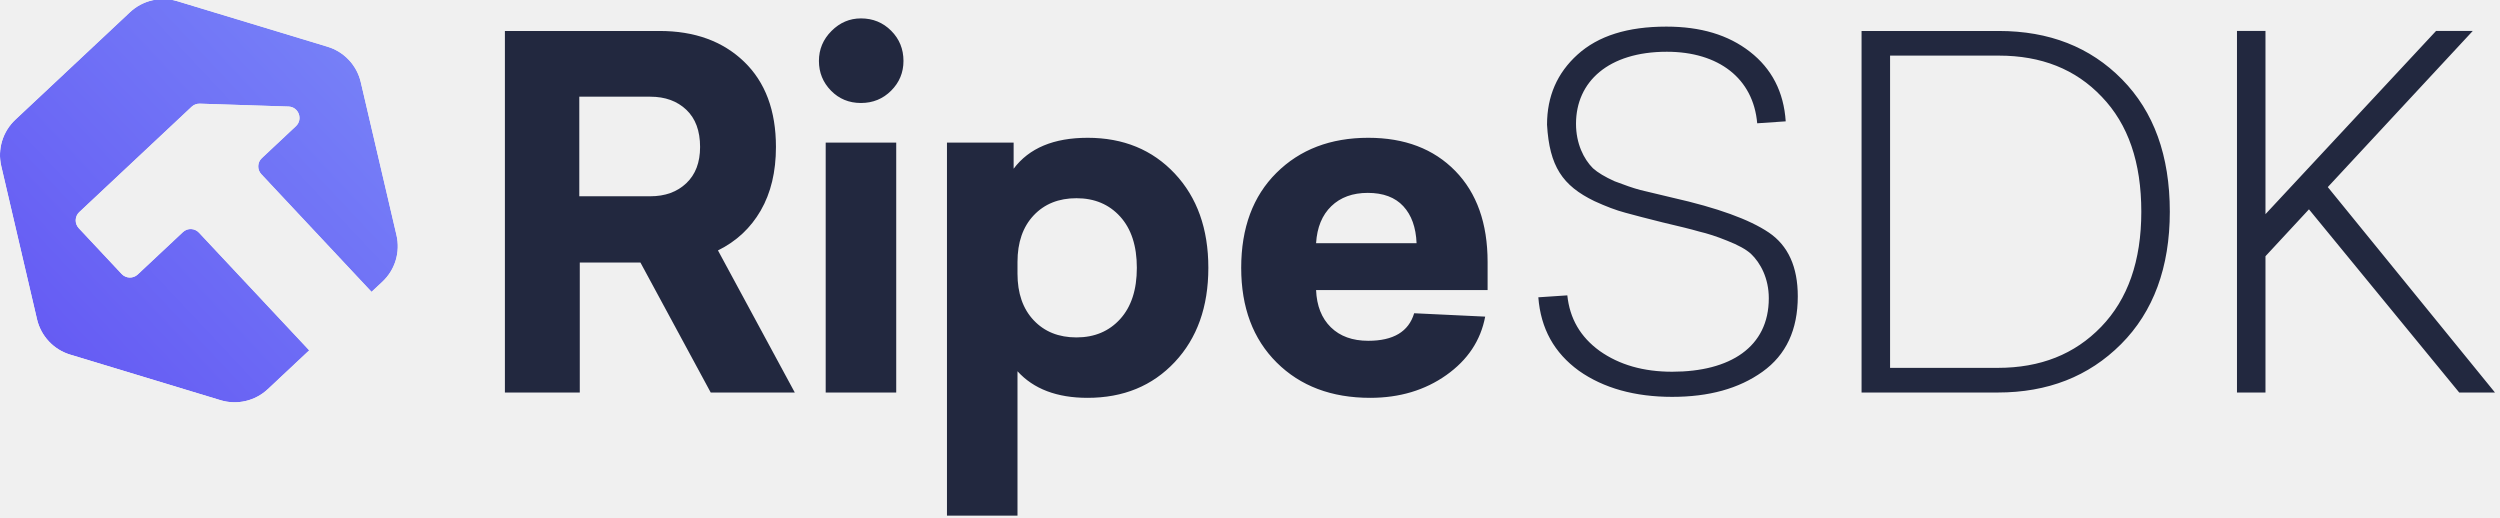
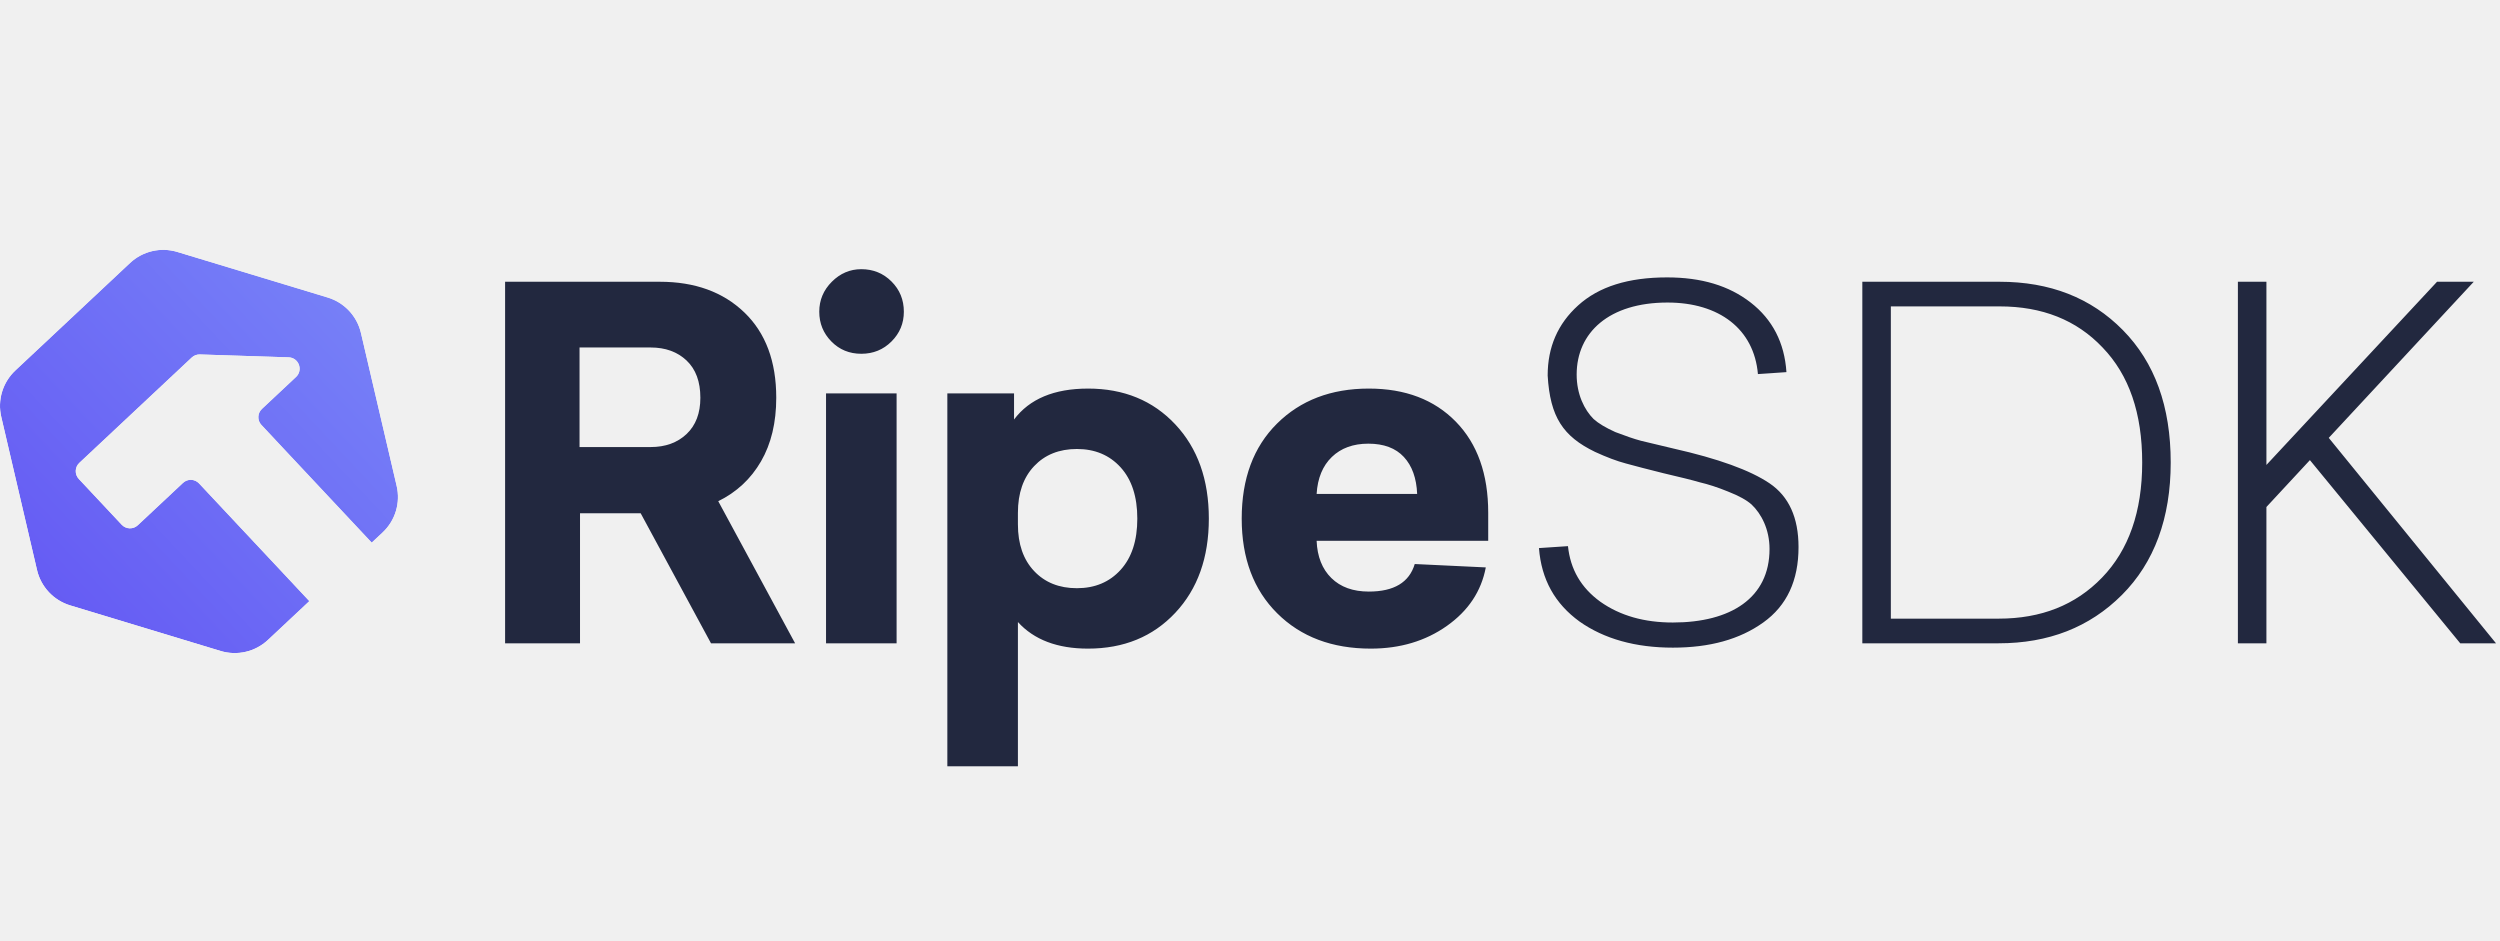
- <svg xmlns="http://www.w3.org/2000/svg" xmlns:xlink="http://www.w3.org/1999/xlink" width="319" height="66">
+ <svg xmlns="http://www.w3.org/2000/svg" xmlns:xlink="http://www.w3.org/1999/xlink" width="319" height="120" viewBox="0 0 319 120">
  <defs>
-     <path id="a" d="M0 66.118h318.36V.188H0z" />
-     <path d="M16.586 1.863L1.958 15.578a6.195 6.195 0 00-1.796 5.928l4.56 19.532a6.19 6.19 0 004.233 4.518l19.187 5.816a6.189 6.189 0 006.029-1.408l5.285-4.955-14.07-15.02a1.448 1.448 0 00-2.047-.065l-5.767 5.406c-.583.548-1.5.518-2.047-.066l-5.474-5.844a1.451 1.451 0 01.065-2.049l14.341-13.445a1.447 1.447 0 011.037-.391l11.317.367c1.29.041 1.886 1.623.944 2.506l-4.346 4.075a1.45 1.45 0 00-.066 2.05L47.41 37.55l1.39-1.3a6.199 6.199 0 001.795-5.929l-4.56-19.531a6.194 6.194 0 00-4.233-4.52L22.615.454a6.188 6.188 0 00-6.028 1.409" id="c" />
-     <linearGradient x1="-12.522%" y1="109.421%" x2="114.042%" y2="-10.864%" id="d">
+     <path id="a" d="M0 66.118h318.49V.188H0z" />
+     <path d="M16.593 1.863L1.96 15.578a6.193 6.193 0 00-1.797 5.928l4.561 19.532a6.191 6.191 0 004.236 4.518l19.195 5.816a6.193 6.193 0 006.031-1.408l5.288-4.955-14.076-15.02a1.449 1.449 0 00-2.048-.065l-5.77 5.406a1.449 1.449 0 01-2.047-.066l-5.477-5.844a1.45 1.45 0 01.066-2.049l14.346-13.445a1.448 1.448 0 011.038-.391l11.321.367c1.29.041 1.887 1.623.944 2.506l-4.348 4.075a1.449 1.449 0 00-.066 2.05L47.431 37.55l1.39-1.301a6.197 6.197 0 001.795-5.929l-4.561-19.53a6.195 6.195 0 00-4.236-4.52L22.624.454a6.192 6.192 0 00-6.03 1.409" id="c" />
+     <linearGradient x1="-12.574%" y1="109.421%" x2="114.095%" y2="-10.864%" id="d">
      <stop stop-color="#6050F2" offset="0%" />
      <stop stop-color="#7C8CF9" offset="100%" />
    </linearGradient>
  </defs>
  <g fill="none" fill-rule="evenodd">
-     <g transform="translate(0 -.306)">
-       <path d="M73.918 25.35h9.063c1.89 0 3.421-.554 4.592-1.665 1.172-1.11 1.758-2.65 1.758-4.625 0-2.055-.586-3.64-1.758-4.75-1.17-1.11-2.702-1.665-4.592-1.665h-9.063v12.706zm16.769 25.041l-8.97-16.59H73.98v16.59h-9.555V4.258h19.728c4.479 0 8.076 1.306 10.788 3.916 2.714 2.612 4.07 6.24 4.07 10.886 0 3.166-.648 5.87-1.942 8.11-1.295 2.241-3.115 3.938-5.457 5.089l9.803 18.132H90.687z" fill="#22283F" />
+     <g transform="translate(0 31.694)">
+       <path d="M73.949 25.35h9.066c1.89 0 3.423-.554 4.595-1.665 1.171-1.11 1.757-2.65 1.757-4.625 0-2.055-.586-3.64-1.757-4.75-1.172-1.11-2.704-1.665-4.595-1.665h-9.066v12.706zm16.775 25.041l-8.973-16.59H74.01v16.59h-9.56V4.258h19.736c4.481 0 8.08 1.306 10.794 3.916 2.714 2.612 4.07 6.24 4.07 10.886 0 3.166-.647 5.87-1.942 8.11-1.295 2.241-3.116 3.938-5.46 5.089l9.808 18.132H90.724z" fill="#22283F" />
      <mask id="b" fill="#fff">
        <use xlink:href="#a" />
      </mask>
-       <path d="M105.358 50.391h9V18.504h-9v31.887zm4.5-47.737c1.52 0 2.805.524 3.853 1.573 1.049 1.048 1.572 2.333 1.572 3.854 0 1.48-.523 2.745-1.572 3.794-1.048 1.048-2.332 1.573-3.853 1.573-1.52 0-2.796-.525-3.822-1.573-1.028-1.05-1.541-2.313-1.541-3.794 0-1.48.534-2.754 1.603-3.823 1.067-1.07 2.32-1.604 3.76-1.604zm27.496 22.944c-2.26 0-4.08.73-5.456 2.189-1.377 1.46-2.066 3.444-2.066 5.951v1.48c0 2.51.689 4.494 2.066 5.953 1.376 1.46 3.195 2.189 5.456 2.189 2.301 0 4.162-.78 5.58-2.344 1.417-1.562 2.127-3.74 2.127-6.537 0-2.796-.71-4.975-2.128-6.538-1.417-1.562-3.278-2.343-5.579-2.343m1.417-7.71c4.563 0 8.272 1.522 11.128 4.564 2.857 3.043 4.286 7.052 4.286 12.027s-1.429 8.985-4.286 12.026c-2.856 3.044-6.565 4.565-11.128 4.565-3.904 0-6.884-1.131-8.939-3.392v18.44h-9V18.505h8.507v3.33c1.974-2.63 5.117-3.946 9.432-3.946m35.758 7.029c-1.933 0-3.483.567-4.655 1.697-1.17 1.131-1.818 2.704-1.942 4.719h12.823c-.082-2.015-.647-3.588-1.695-4.719-1.048-1.13-2.559-1.697-4.531-1.697zm15.289 12.398h-21.886c.081 2.015.709 3.599 1.88 4.748 1.173 1.152 2.764 1.727 4.778 1.727 3.207 0 5.158-1.17 5.857-3.515l9.063.431c-.576 3.045-2.23 5.531-4.963 7.464-2.733 1.932-5.97 2.899-9.71 2.899-4.932 0-8.909-1.5-11.93-4.503-3.02-3.001-4.53-7.03-4.53-12.088 0-5.098 1.5-9.138 4.5-12.119 3-2.98 6.905-4.472 11.713-4.472 4.645 0 8.343 1.409 11.098 4.224 2.753 2.818 4.13 6.692 4.13 11.627v3.577zM223.294 6.91c2.775 2.158 4.316 5.12 4.563 8.88l-3.638.248c-.494-5.736-4.932-9.128-11.53-9.128-7.459 0-11.59 3.823-11.59 9.19 0 2.528.987 4.502 2.158 5.672.617.557 1.542 1.111 2.774 1.666 1.296.494 2.344.864 3.268 1.11l4.131.988c5.734 1.296 9.803 2.774 12.27 4.44 2.464 1.666 3.698 4.38 3.698 8.142 0 4.255-1.48 7.462-4.502 9.621-3.02 2.16-6.842 3.207-11.528 3.207-4.747 0-8.754-1.11-11.899-3.33-3.144-2.282-4.87-5.366-5.179-9.375l3.7-.247c.308 2.96 1.664 5.305 4.13 7.093 2.528 1.788 5.61 2.652 9.248 2.652 7.398 0 12.331-3.145 12.331-9.375 0-2.528-1.048-4.503-2.281-5.674-.617-.556-1.604-1.11-3.021-1.666-1.357-.554-2.528-.924-3.577-1.171-1.047-.308-2.589-.678-4.684-1.173-2.035-.492-3.576-.924-4.748-1.232-1.172-.309-2.466-.802-3.946-1.481-4.069-1.973-5.733-4.44-6.041-9.745 0-3.638 1.294-6.599 3.883-8.943 2.652-2.406 6.413-3.577 11.344-3.577 4.377 0 7.892 1.049 10.666 3.208m17.879.492v39.843h13.747c5.426 0 9.803-1.727 13.194-5.242 3.391-3.515 5.117-8.388 5.117-14.679 0-6.29-1.665-11.162-5.055-14.68-3.33-3.515-7.707-5.242-13.132-5.242h-13.871zm-3.638-3.144h17.509c6.412 0 11.652 2.034 15.72 6.167 4.07 4.132 6.104 9.744 6.104 16.9 0 7.092-2.095 12.766-6.227 16.899-4.13 4.132-9.37 6.167-15.72 6.167h-17.386V4.258zm59.492 19.92l21.332 26.213h-4.563l-19.173-23.375-5.548 5.983v17.392h-3.637V4.257h3.637v23.375l21.763-23.375h4.684z" fill="#22283F" mask="url(#b)" />
+       <path d="M105.402 50.391h9.004V18.504h-9.004v31.887zm4.502-47.737c1.52 0 2.806.524 3.854 1.573 1.05 1.048 1.573 2.333 1.573 3.854 0 1.48-.524 2.745-1.573 3.794-1.048 1.048-2.333 1.573-3.854 1.573-1.522 0-2.797-.525-3.824-1.573-1.028-1.05-1.542-2.313-1.542-3.794 0-1.48.534-2.754 1.604-3.823 1.068-1.07 2.321-1.604 3.762-1.604zm27.507 22.944c-2.262 0-4.082.73-5.459 2.189-1.378 1.46-2.066 3.444-2.066 5.951v1.48c0 2.51.688 4.494 2.066 5.953 1.377 1.46 3.197 2.189 5.46 2.189 2.3 0 4.162-.78 5.58-2.344 1.419-1.562 2.129-3.74 2.129-6.537 0-2.796-.71-4.975-2.129-6.538-1.418-1.562-3.28-2.343-5.58-2.343m1.417-7.71c4.564 0 8.274 1.522 11.132 4.564 2.858 3.043 4.287 7.052 4.287 12.027s-1.429 8.985-4.287 12.026c-2.858 3.044-6.568 4.565-11.132 4.565-3.907 0-6.887-1.131-8.943-3.392v18.44h-9.005V18.505h8.511v3.33c1.975-2.63 5.12-3.946 9.437-3.946m35.771 7.029c-1.932 0-3.484.567-4.656 1.697-1.171 1.131-1.82 2.704-1.943 4.719h12.828c-.082-2.015-.647-3.588-1.695-4.719-1.05-1.13-2.56-1.697-4.533-1.697zm15.296 12.398h-21.895c.082 2.015.71 3.599 1.88 4.748 1.174 1.152 2.766 1.727 4.78 1.727 3.209 0 5.162-1.17 5.86-3.515l9.067.431c-.576 3.045-2.23 5.531-4.965 7.464-2.734 1.932-5.973 2.899-9.714 2.899-4.934 0-8.912-1.5-11.934-4.503-3.022-3.001-4.533-7.03-4.533-12.088 0-5.098 1.5-9.138 4.502-12.119 3.002-2.98 6.908-4.472 11.718-4.472 4.647 0 8.347 1.409 11.102 4.224 2.754 2.818 4.132 6.692 4.132 11.627v3.577zM223.387 6.91c2.775 2.158 4.317 5.12 4.563 8.88l-3.639.248c-.493-5.736-4.934-9.128-11.533-9.128-7.463 0-11.596 3.823-11.596 9.19 0 2.528.988 4.502 2.16 5.672.616.557 1.541 1.111 2.774 1.666 1.296.494 2.345.864 3.27 1.11l4.132.988c5.737 1.296 9.807 2.774 12.274 4.44 2.466 1.666 3.7 4.38 3.7 8.142 0 4.255-1.48 7.462-4.503 9.621-3.02 2.16-6.845 3.207-11.533 3.207-4.749 0-8.757-1.11-11.904-3.33-3.145-2.282-4.872-5.366-5.18-9.375l3.701-.247c.308 2.96 1.665 5.305 4.131 7.093 2.53 1.788 5.613 2.652 9.252 2.652 7.401 0 12.336-3.145 12.336-9.375 0-2.528-1.049-4.503-2.282-5.674-.617-.556-1.605-1.11-3.022-1.666-1.358-.554-2.53-.924-3.578-1.171-1.048-.308-2.59-.678-4.687-1.173-2.035-.492-3.577-.924-4.75-1.232-1.171-.309-2.466-.802-3.947-1.481-4.07-1.973-5.735-4.44-6.044-9.745 0-3.638 1.295-6.599 3.885-8.943 2.653-2.406 6.416-3.577 11.349-3.577 4.379 0 7.895 1.049 10.67 3.208m17.886.492v39.843h13.754c5.428 0 9.806-1.727 13.199-5.242 3.392-3.515 5.119-8.388 5.119-14.679 0-6.29-1.666-11.162-5.058-14.68-3.33-3.515-7.71-5.242-13.137-5.242h-13.877zm-3.639-3.144h17.516c6.414 0 11.657 2.034 15.727 6.167 4.07 4.132 6.106 9.744 6.106 16.9 0 7.092-2.096 12.766-6.229 16.899-4.132 4.132-9.375 6.167-15.727 6.167h-17.393V4.258zm59.517 19.92l21.34 26.213h-4.564l-19.182-23.375-5.55 5.983v17.392h-3.639V4.257h3.64v23.375l21.771-23.375h4.687z" fill="#22283F" mask="url(#b)" />
    </g>
-     <g transform="translate(0 -.306)">
+     <g transform="translate(0 31.694)">
      <mask id="e" fill="#fff">
        <use xlink:href="#c" />
      </mask>
-       <path d="M16.586 1.863L1.958 15.578a6.195 6.195 0 00-1.796 5.928l4.56 19.532a6.19 6.19 0 004.233 4.518l19.187 5.816a6.189 6.189 0 006.029-1.408l5.285-4.955-14.07-15.02a1.448 1.448 0 00-2.047-.065l-5.767 5.406c-.583.548-1.5.518-2.047-.066l-5.474-5.844a1.451 1.451 0 01.065-2.049l14.341-13.445a1.447 1.447 0 011.037-.391l11.317.367c1.29.041 1.886 1.623.944 2.506l-4.346 4.075a1.45 1.45 0 00-.066 2.05L47.41 37.55l1.39-1.3a6.199 6.199 0 001.795-5.929l-4.56-19.531a6.194 6.194 0 00-4.233-4.52L22.615.454a6.188 6.188 0 00-6.028 1.409" fill="url(#d)" mask="url(#e)" />
+       <path d="M16.593 1.863L1.96 15.578a6.193 6.193 0 00-1.797 5.928l4.561 19.532a6.191 6.191 0 004.236 4.518l19.195 5.816a6.193 6.193 0 006.031-1.408l5.288-4.955-14.076-15.02a1.449 1.449 0 00-2.048-.065l-5.77 5.406a1.449 1.449 0 01-2.047-.066l-5.477-5.844a1.45 1.45 0 01.066-2.049l14.346-13.445a1.448 1.448 0 011.038-.391l11.321.367c1.29.041 1.887 1.623.944 2.506l-4.348 4.075a1.449 1.449 0 00-.066 2.05L47.431 37.55l1.39-1.301a6.197 6.197 0 001.795-5.929l-4.561-19.53a6.195 6.195 0 00-4.236-4.52L22.624.454a6.192 6.192 0 00-6.03 1.409" fill="url(#d)" mask="url(#e)" />
    </g>
  </g>
</svg>
